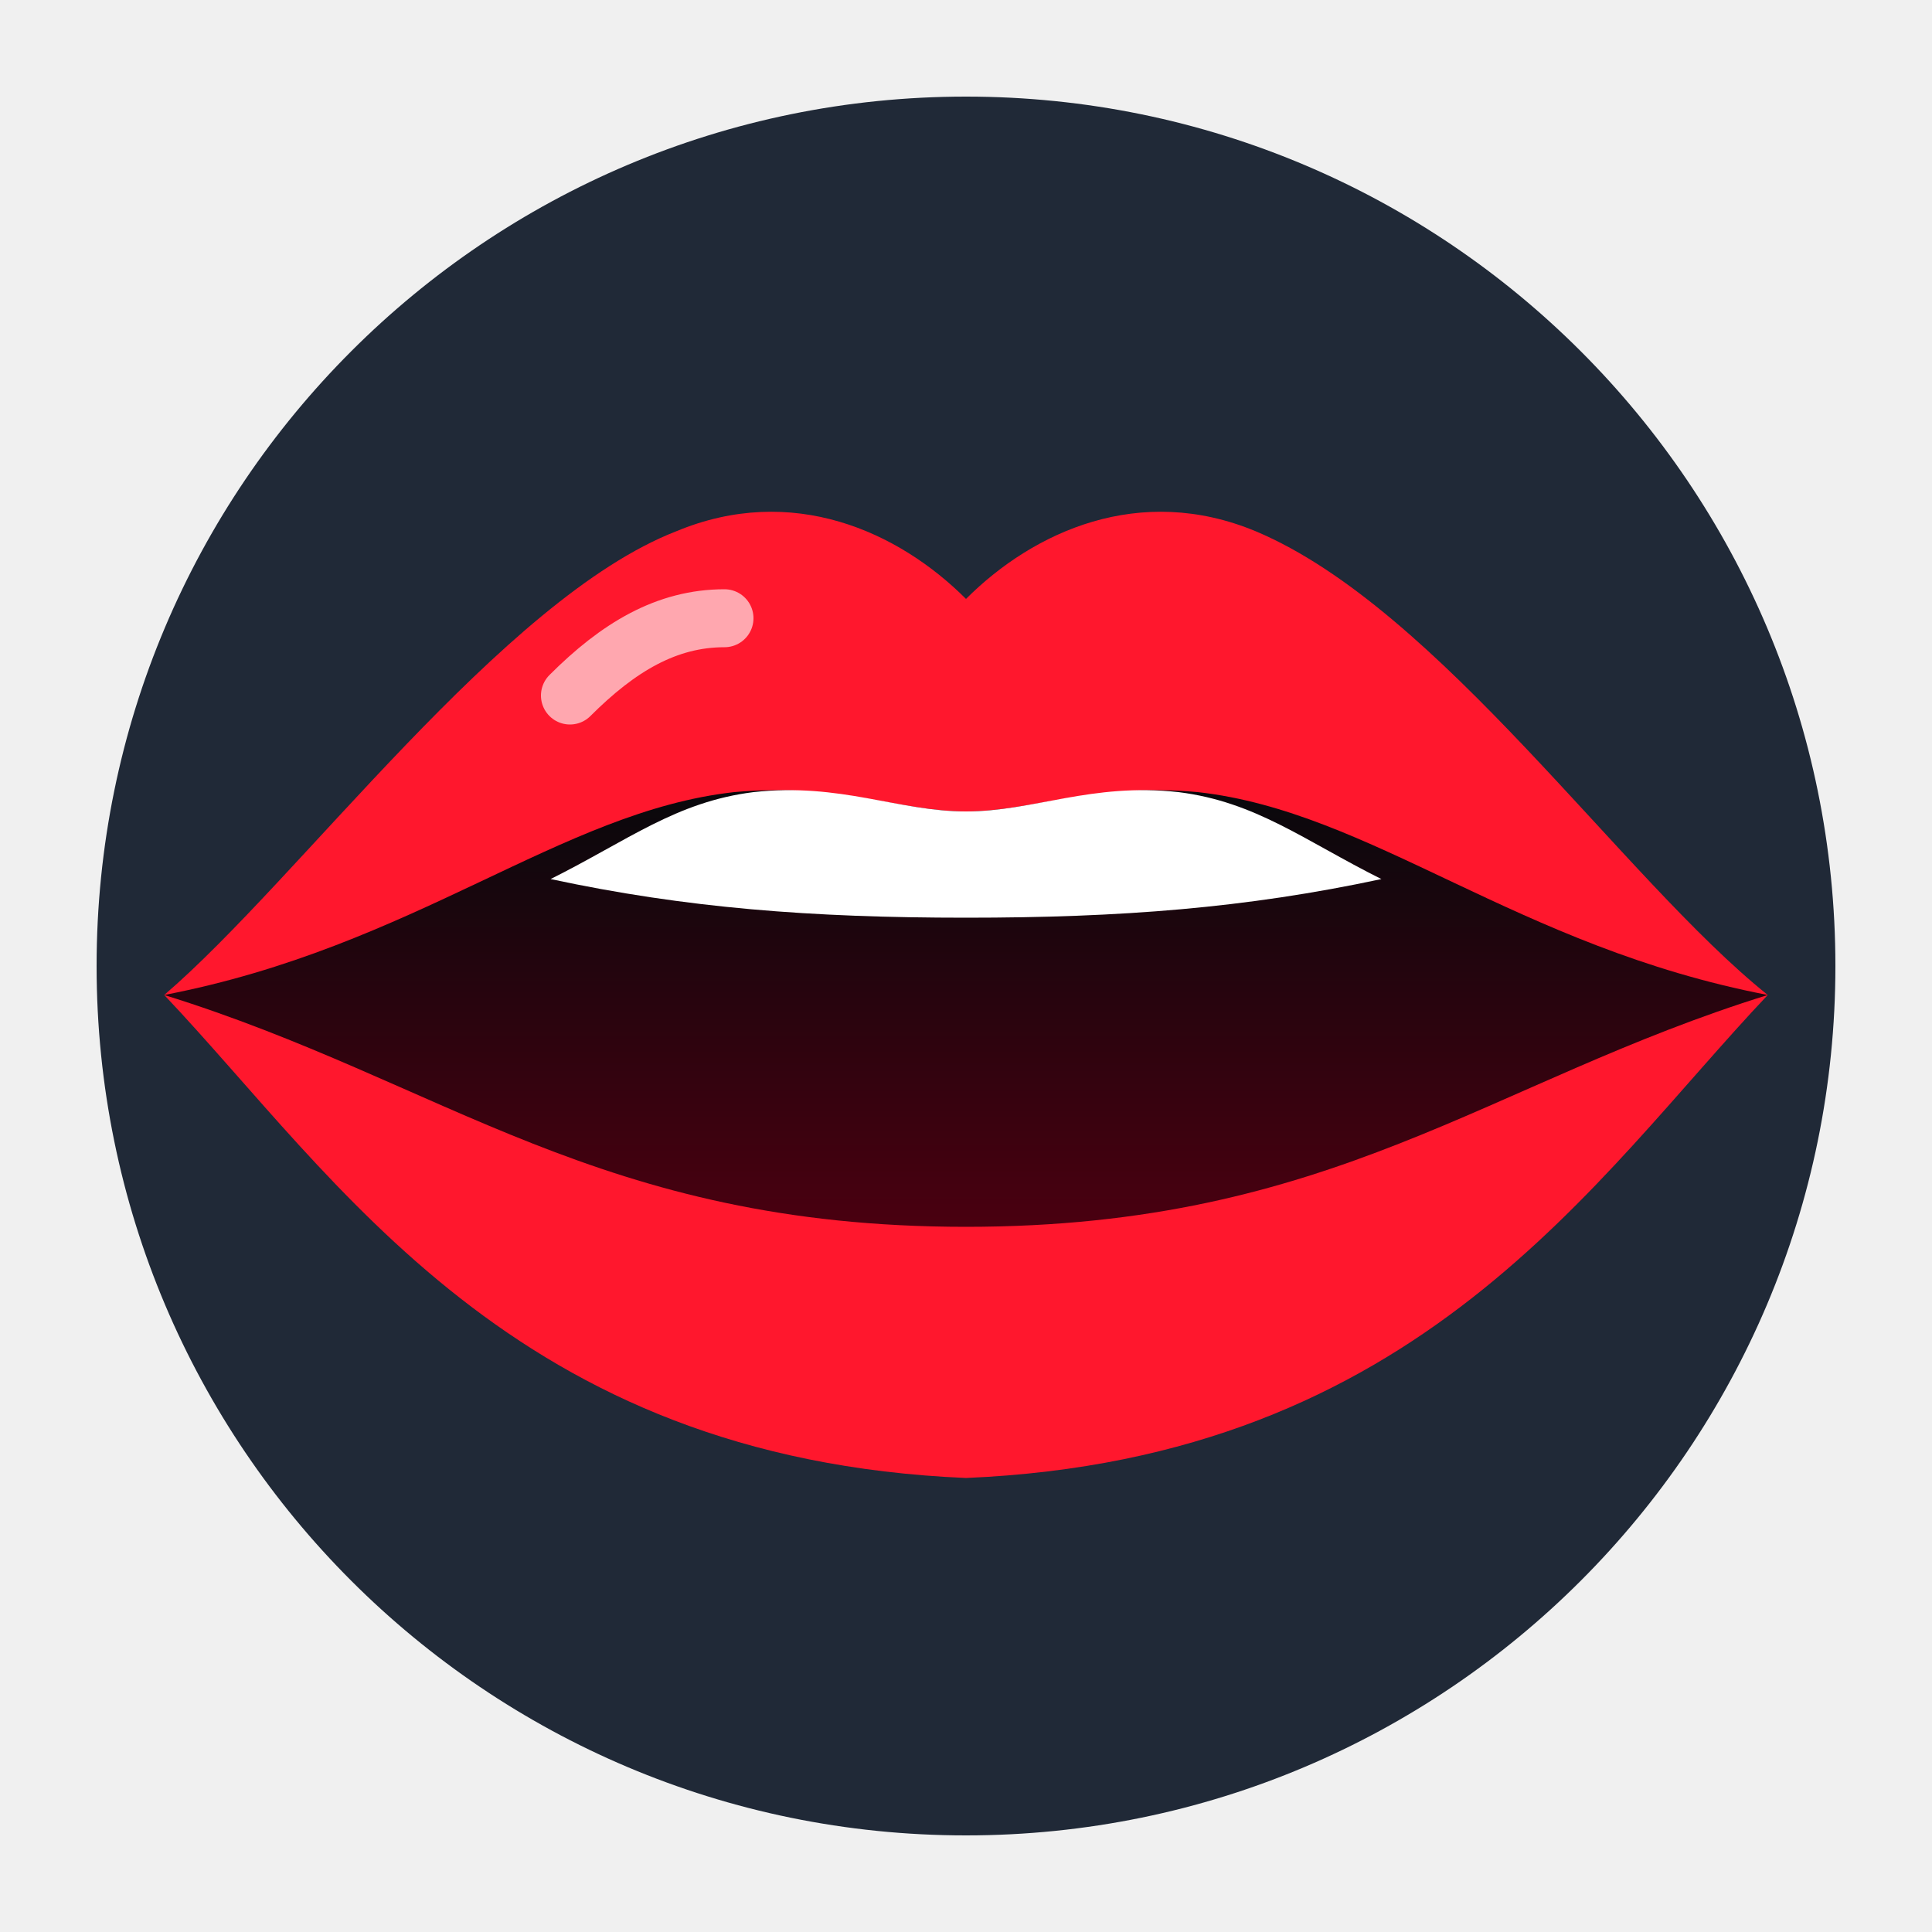
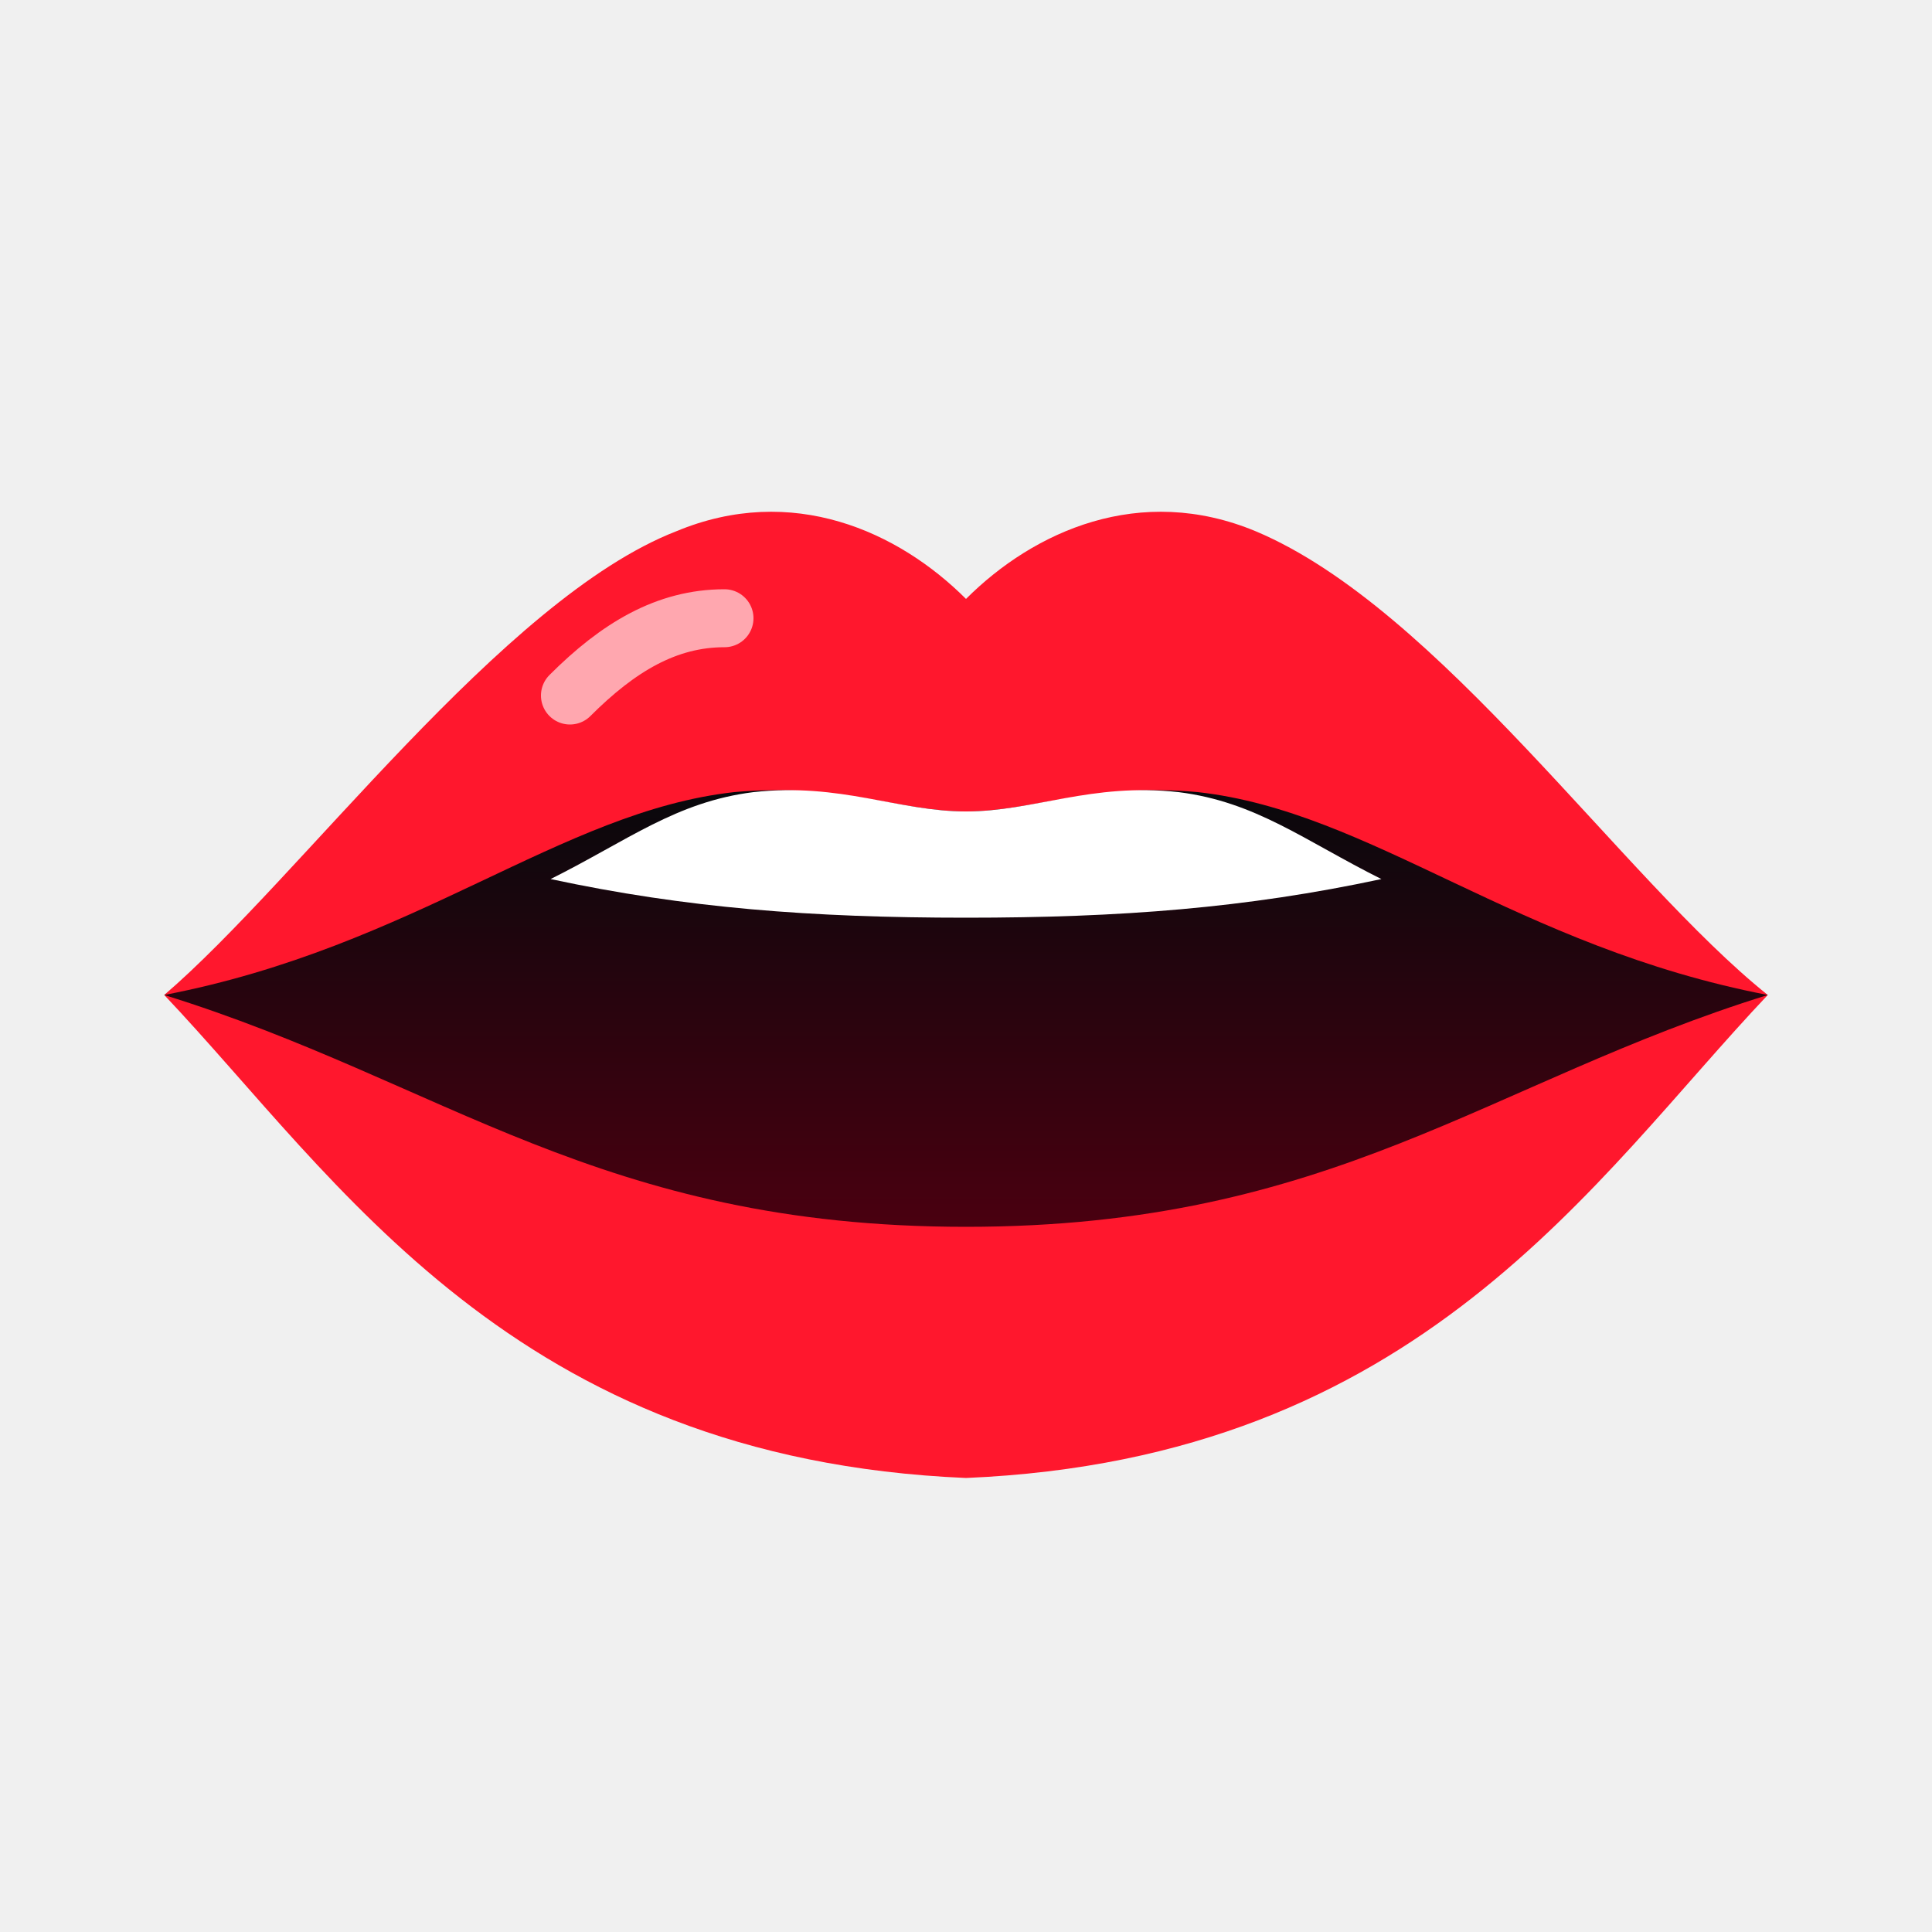
<svg xmlns="http://www.w3.org/2000/svg" width="200" height="200" viewBox="0 0 200 200" role="img" aria-labelledby="titre">
  <defs>
    <linearGradient id="bouche" x1="0" y1="0" x2="0" y2="1">
      <stop stop-color="#08080c" />
      <stop offset="1" stop-color="#4a0010" />
    </linearGradient>
  </defs>
-   <circle cx="100" cy="100" r="90" fill="#202937" />
  <path d="M 17 103 C 31 91 52 62 70 55 C 82 50 93 55 100 62 C 107 55 118 50 130 55 C 149 63 168 91 183 103 C 165 122 147 151 100 153 C 53 151 35 122 17 103 Z" fill="#ff172d" />
  <path d="M 17 103 C 43 98 58 84 76 82 C 87 81 93 84 100 84 C 107 84 113 81 124 82 C 142 84 157 98 183 103 C 154 112 138 127 100 127 C 62 127 46 112 17 103 Z" fill="url(#bouche)" />
  <path d="M 57 91 C 65 87 70 83 78 82 C 87 81 93 84 100 84 C 107 84 113 81 122 82 C 130 83 135 87 143 91 C 129 94 116 95 100 95 C 84 95 71 94 57 91 Z" fill="#fff" />
  <path d="M 59 72 C 64 67 69 64 75 64" fill="none" stroke="#fff" stroke-opacity=".62" stroke-width="6" stroke-linecap="round" />
</svg>
